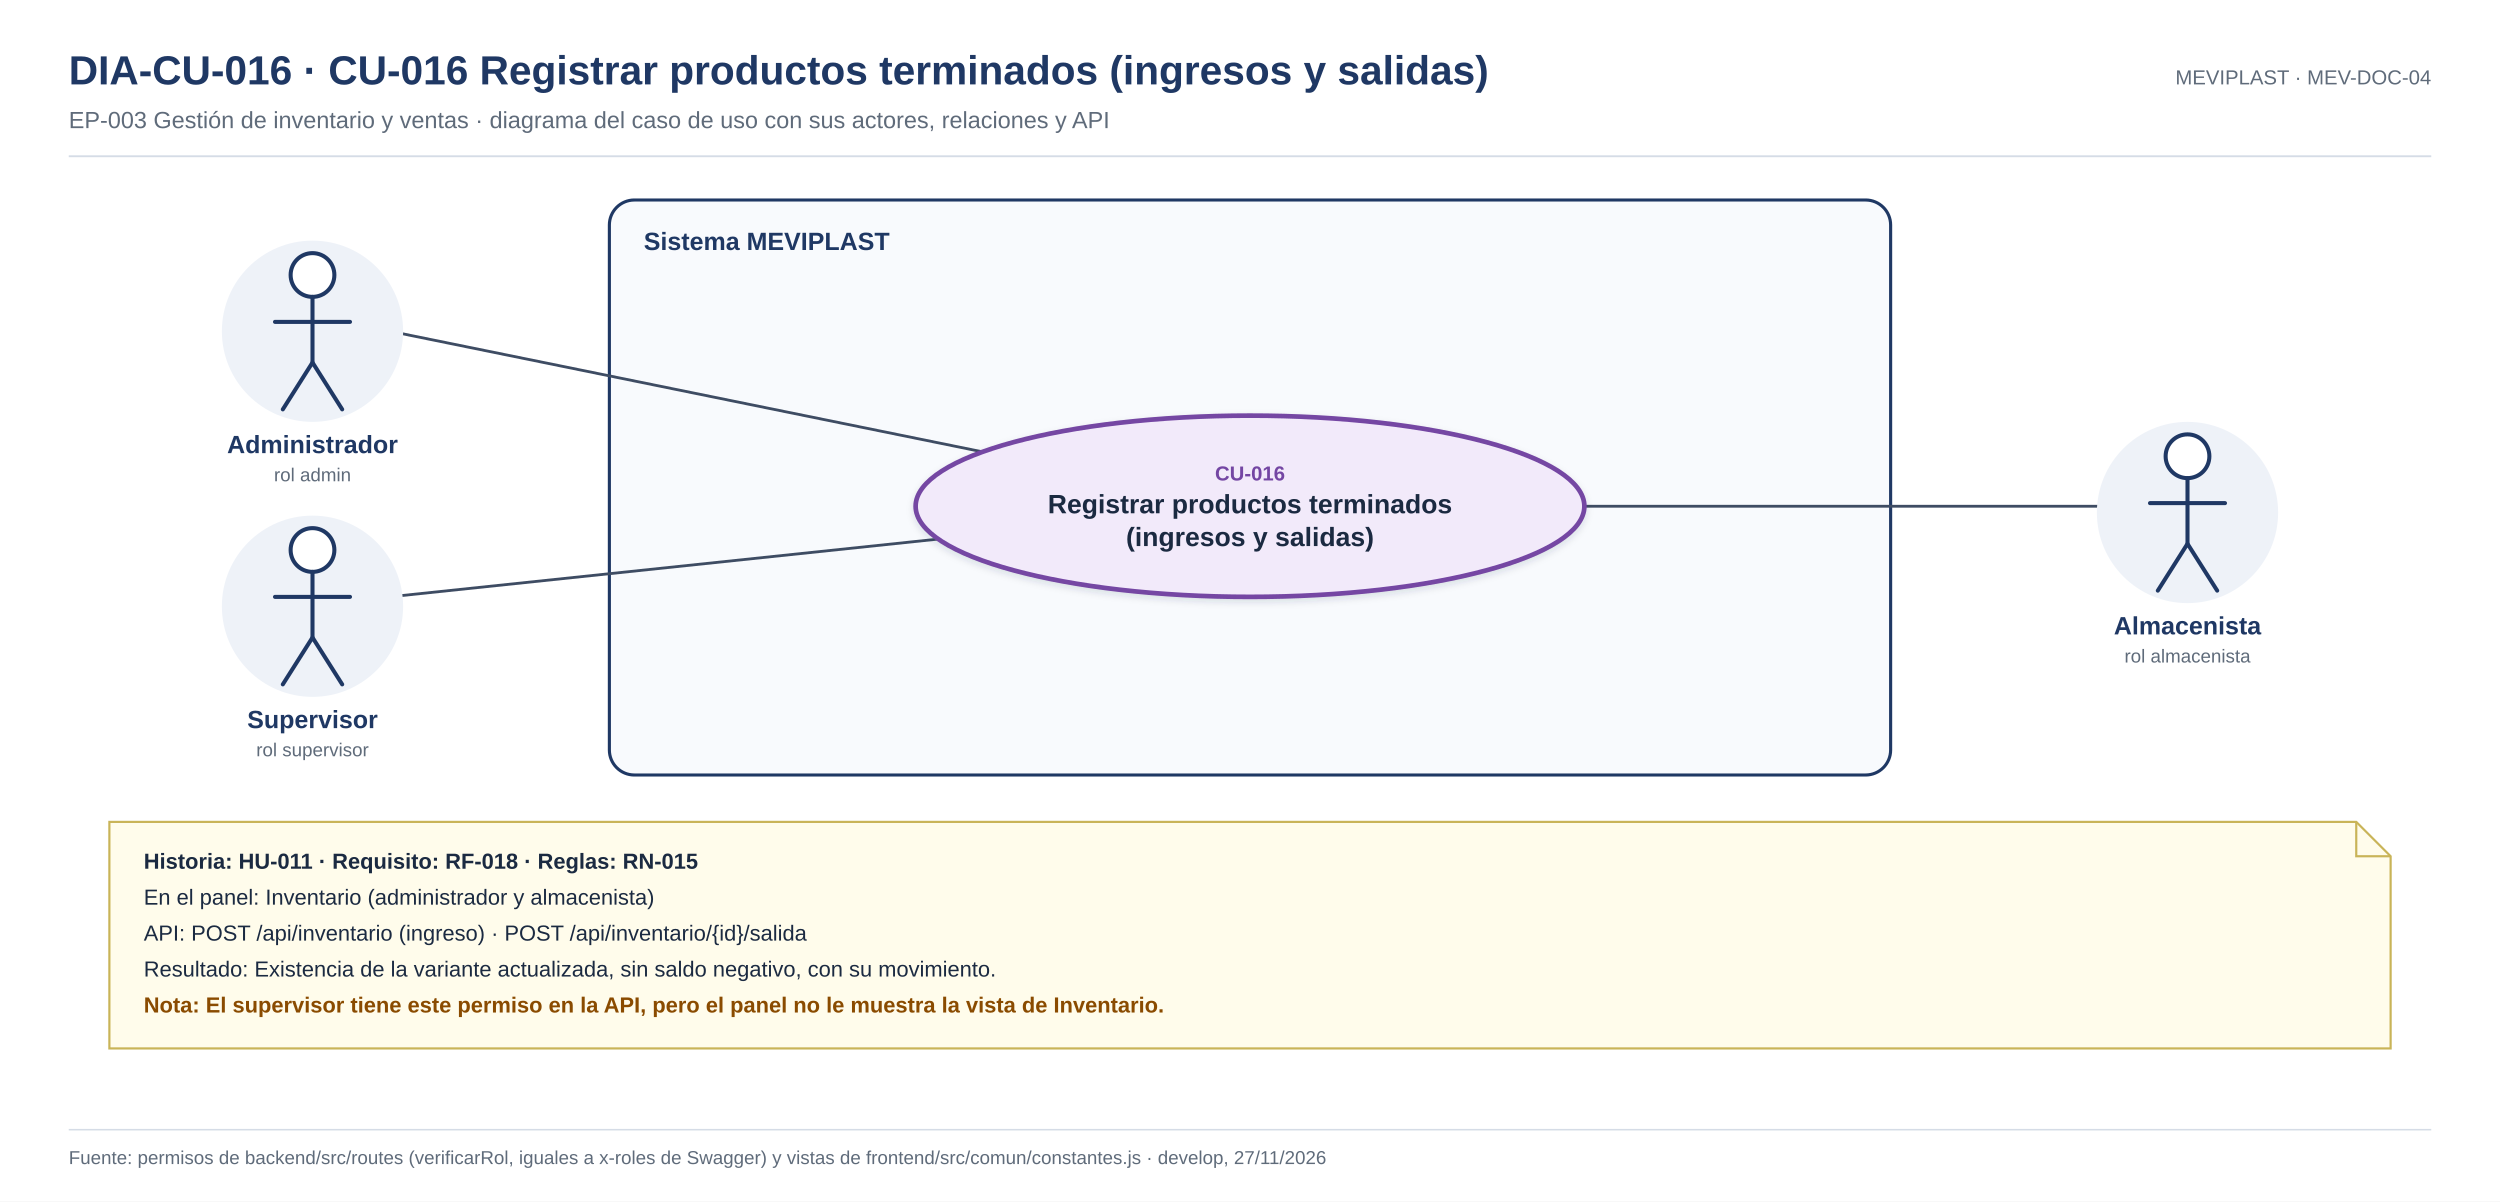
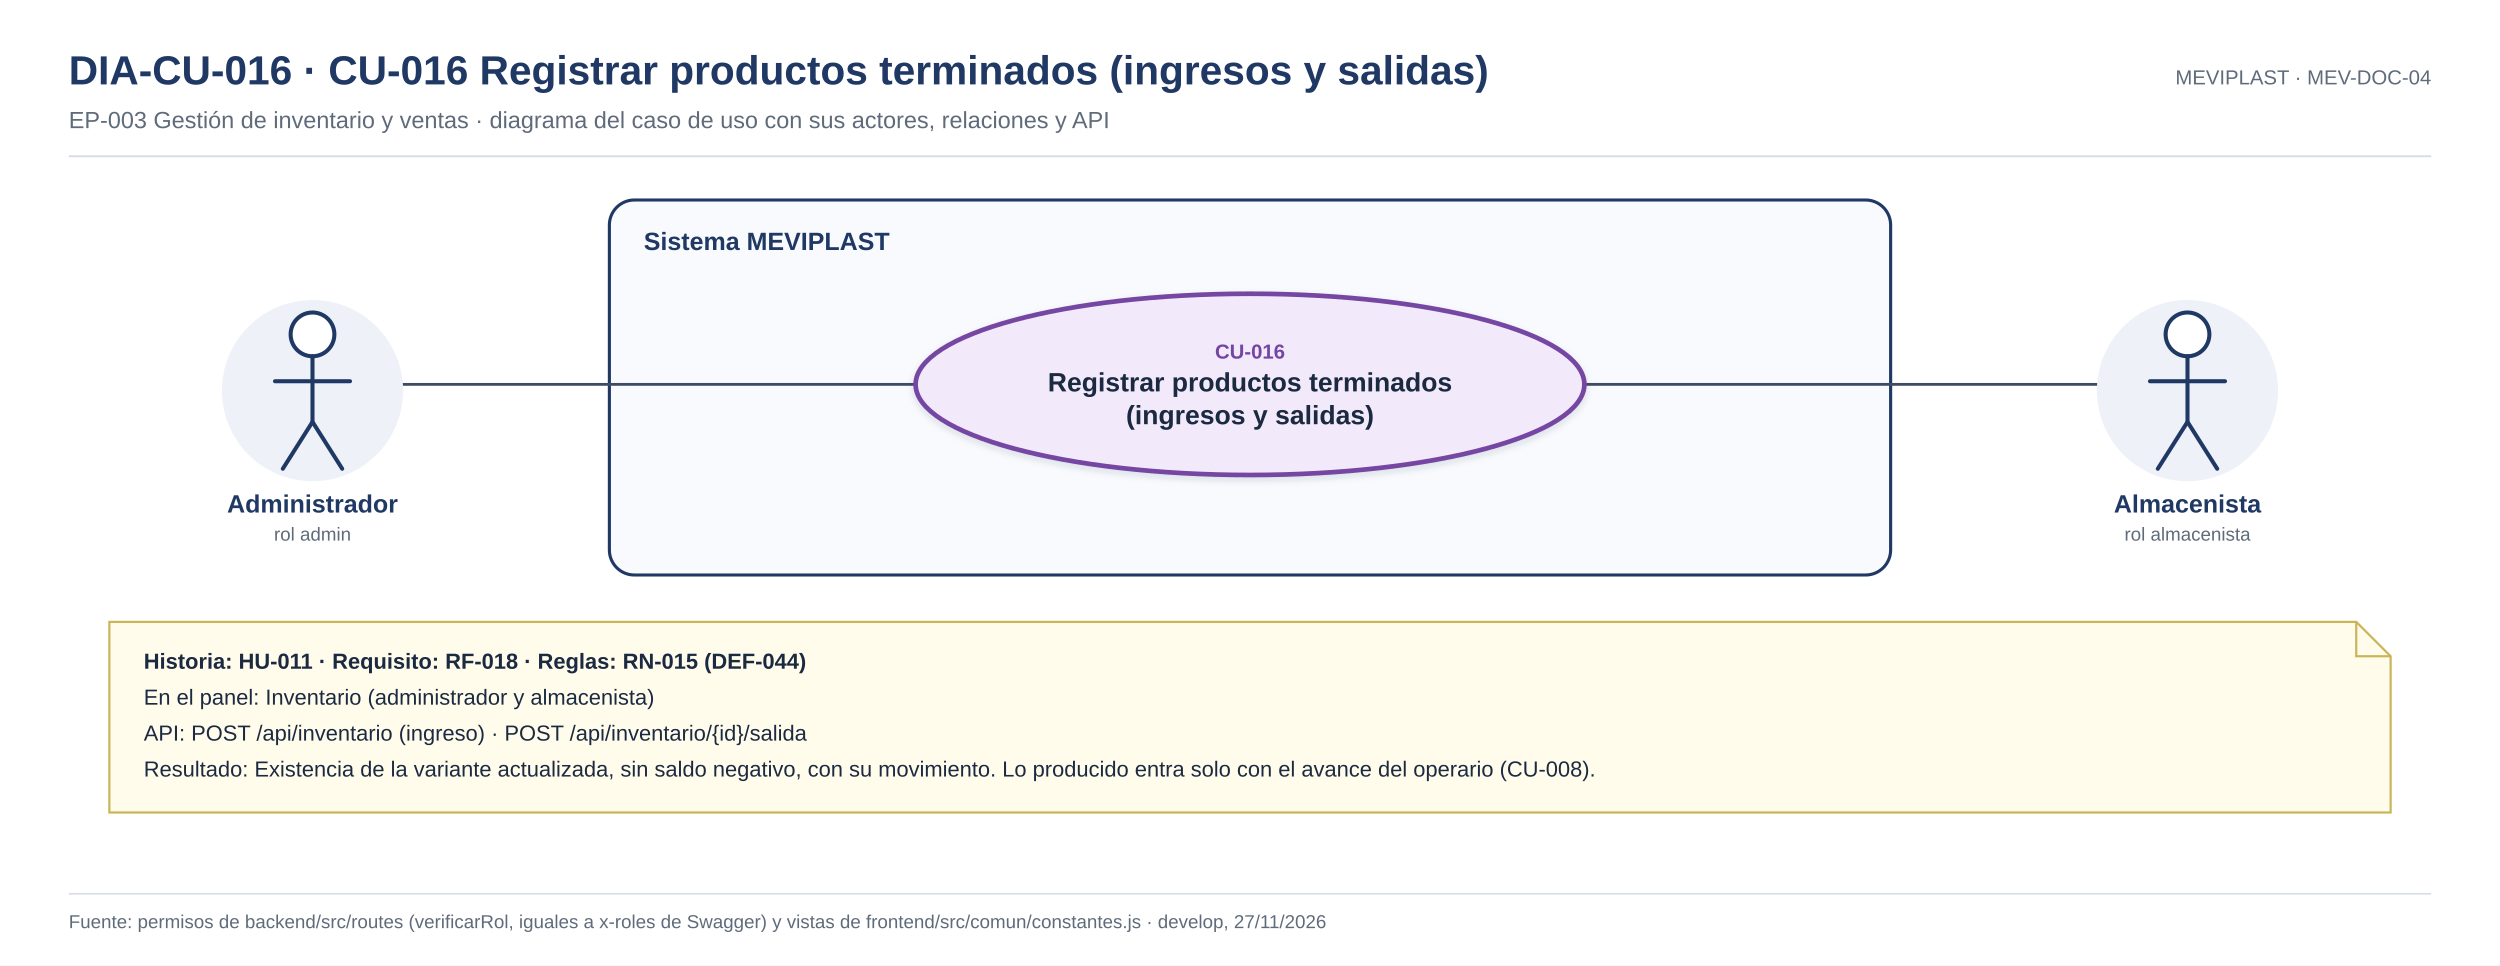
- <svg xmlns="http://www.w3.org/2000/svg" width="1600" height="769" viewBox="0 0 1600 769" font-family="Segoe UI, Arial, Helvetica, sans-serif">
+ <svg xmlns="http://www.w3.org/2000/svg" width="1600" height="618" viewBox="0 0 1600 618" font-family="Segoe UI, Arial, Helvetica, sans-serif">
  <defs>
    <filter id="sombra" x="-10%" y="-20%" width="120%" height="150%">
      <feDropShadow dx="0" dy="2" stdDeviation="2.4" flood-color="#1B2A41" flood-opacity="0.13" />
    </filter>
  </defs>
-   <rect width="1600" height="769" fill="#ffffff" />
+   <rect width="1600" height="618" fill="#ffffff" />
  <text x="44" y="54" font-size="26" font-weight="700" fill="#1F3864" text-anchor="start">DIA-CU-016 · CU-016 Registrar productos terminados (ingresos y salidas)</text>
  <text x="44" y="82" font-size="15" font-weight="400" fill="#5F6B7A" text-anchor="start">EP-003 Gestión de inventario y ventas · diagrama del caso de uso con sus actores, relaciones y API</text>
  <text x="1556" y="54" font-size="13" font-weight="400" fill="#5F6B7A" text-anchor="end">MEVIPLAST · MEV-DOC-04</text>
  <line x1="44" y1="100" x2="1556" y2="100" stroke="#D5DCE6" stroke-width="1.2" />
-   <rect x="390" y="128" width="820" height="368" rx="16" fill="#F8FAFD" stroke="#1F3864" stroke-width="2" />
+   <rect x="390" y="128" width="820" height="240" rx="16" fill="#F8FAFD" stroke="#1F3864" stroke-width="2" />
  <text x="412" y="160" font-size="16" font-weight="700" fill="#1F3864" text-anchor="start">Sistema MEVIPLAST</text>
-   <line x1="230" y1="208" x2="628.9" y2="289.2" stroke="#3E4C63" stroke-width="1.8" />
-   <line x1="230" y1="384" x2="600.5" y2="345" stroke="#3E4C63" stroke-width="1.8" />
-   <line x1="1370" y1="324" x2="1014" y2="324" stroke="#3E4C63" stroke-width="1.8" />
+   <line x1="230" y1="246" x2="586" y2="246" stroke="#3E4C63" stroke-width="1.8" />
+   <line x1="1370" y1="246" x2="1014" y2="246" stroke="#3E4C63" stroke-width="1.8" />
  <g filter="url(#sombra)">
-     <ellipse cx="800" cy="324" rx="214" ry="58" fill="#F2EAFA" stroke="#7446A3" stroke-width="3" />
+     <ellipse cx="800" cy="246" rx="214" ry="58" fill="#F2EAFA" stroke="#7446A3" stroke-width="3" />
  </g>
-   <text x="800" y="307.5" font-size="13" font-weight="700" fill="#7446A3" text-anchor="middle">CU-016</text>
-   <text x="800" y="328.5" font-size="17" font-weight="600" fill="#1B2A41" text-anchor="middle">Registrar productos terminados</text>
-   <text x="800" y="349.5" font-size="17" font-weight="600" fill="#1B2A41" text-anchor="middle">(ingresos y salidas)</text>
-   <circle cx="200" cy="212" r="58" fill="#EEF2F8" />
-   <circle cx="200" cy="176" r="14" fill="#fff" stroke="#1F3864" stroke-width="2.6" />
-   <line x1="200" y1="190" x2="200" y2="232" stroke="#1F3864" stroke-width="2.6" stroke-linecap="round" />
-   <line x1="176" y1="206" x2="224" y2="206" stroke="#1F3864" stroke-width="2.6" stroke-linecap="round" />
-   <polyline points="181,262 200,232 219,262" fill="none" stroke="#1F3864" stroke-width="2.6" stroke-linecap="round" stroke-linejoin="round" />
-   <text x="200" y="290" font-size="16" font-weight="700" fill="#1F3864" text-anchor="middle">Administrador</text>
-   <text x="200" y="308" font-size="12" font-weight="400" fill="#5F6B7A" text-anchor="middle">rol admin</text>
-   <circle cx="200" cy="388" r="58" fill="#EEF2F8" />
-   <circle cx="200" cy="352" r="14" fill="#fff" stroke="#1F3864" stroke-width="2.6" />
-   <line x1="200" y1="366" x2="200" y2="408" stroke="#1F3864" stroke-width="2.6" stroke-linecap="round" />
-   <line x1="176" y1="382" x2="224" y2="382" stroke="#1F3864" stroke-width="2.6" stroke-linecap="round" />
-   <polyline points="181,438 200,408 219,438" fill="none" stroke="#1F3864" stroke-width="2.6" stroke-linecap="round" stroke-linejoin="round" />
-   <text x="200" y="466" font-size="16" font-weight="700" fill="#1F3864" text-anchor="middle">Supervisor</text>
-   <text x="200" y="484" font-size="12" font-weight="400" fill="#5F6B7A" text-anchor="middle">rol supervisor</text>
-   <circle cx="1400" cy="328" r="58" fill="#EEF2F8" />
-   <circle cx="1400" cy="292" r="14" fill="#fff" stroke="#1F3864" stroke-width="2.6" />
-   <line x1="1400" y1="306" x2="1400" y2="348" stroke="#1F3864" stroke-width="2.6" stroke-linecap="round" />
-   <line x1="1376" y1="322" x2="1424" y2="322" stroke="#1F3864" stroke-width="2.6" stroke-linecap="round" />
-   <polyline points="1381,378 1400,348 1419,378" fill="none" stroke="#1F3864" stroke-width="2.6" stroke-linecap="round" stroke-linejoin="round" />
-   <text x="1400" y="406" font-size="16" font-weight="700" fill="#1F3864" text-anchor="middle">Almacenista</text>
-   <text x="1400" y="424" font-size="12" font-weight="400" fill="#5F6B7A" text-anchor="middle">rol almacenista</text>
-   <path d="M70 526 h1438 l22 22 v123 h-1460 z" fill="#FFFCEB" stroke="#C9B458" stroke-width="1.4" />
-   <path d="M1508 526 v22 h22" fill="none" stroke="#C9B458" stroke-width="1.4" />
-   <text x="92" y="556" font-size="14" font-weight="600" fill="#1B2A41" text-anchor="start">Historia: HU-011   ·   Requisito: RF-018   ·   Reglas: RN-015</text>
-   <text x="92" y="579" font-size="14" font-weight="400" fill="#1B2A41" text-anchor="start">En el panel: Inventario (administrador y almacenista)</text>
-   <text x="92" y="602" font-size="14" font-weight="400" fill="#1B2A41" text-anchor="start">API: POST /api/inventario (ingreso)   ·   POST /api/inventario/{id}/salida</text>
-   <text x="92" y="625" font-size="14" font-weight="400" fill="#1B2A41" text-anchor="start">Resultado: Existencia de la variante actualizada, sin saldo negativo, con su movimiento.</text>
-   <text x="92" y="648" font-size="14" font-weight="600" fill="#8A4B00" text-anchor="start">Nota: El supervisor tiene este permiso en la API, pero el panel no le muestra la vista de Inventario.</text>
-   <line x1="44" y1="723" x2="1556" y2="723" stroke="#D5DCE6" stroke-width="1" />
-   <text x="44" y="745" font-size="12" font-weight="400" fill="#5F6B7A" text-anchor="start">Fuente: permisos de backend/src/routes (verificarRol, iguales a x-roles de Swagger) y vistas de frontend/src/comun/constantes.js · develop, 27/11/2026</text>
+   <text x="800" y="229.5" font-size="13" font-weight="700" fill="#7446A3" text-anchor="middle">CU-016</text>
+   <text x="800" y="250.5" font-size="17" font-weight="600" fill="#1B2A41" text-anchor="middle">Registrar productos terminados</text>
+   <text x="800" y="271.5" font-size="17" font-weight="600" fill="#1B2A41" text-anchor="middle">(ingresos y salidas)</text>
+   <circle cx="200" cy="250" r="58" fill="#EEF2F8" />
+   <circle cx="200" cy="214" r="14" fill="#fff" stroke="#1F3864" stroke-width="2.6" />
+   <line x1="200" y1="228" x2="200" y2="270" stroke="#1F3864" stroke-width="2.6" stroke-linecap="round" />
+   <line x1="176" y1="244" x2="224" y2="244" stroke="#1F3864" stroke-width="2.6" stroke-linecap="round" />
+   <polyline points="181,300 200,270 219,300" fill="none" stroke="#1F3864" stroke-width="2.6" stroke-linecap="round" stroke-linejoin="round" />
+   <text x="200" y="328" font-size="16" font-weight="700" fill="#1F3864" text-anchor="middle">Administrador</text>
+   <text x="200" y="346" font-size="12" font-weight="400" fill="#5F6B7A" text-anchor="middle">rol admin</text>
+   <circle cx="1400" cy="250" r="58" fill="#EEF2F8" />
+   <circle cx="1400" cy="214" r="14" fill="#fff" stroke="#1F3864" stroke-width="2.6" />
+   <line x1="1400" y1="228" x2="1400" y2="270" stroke="#1F3864" stroke-width="2.6" stroke-linecap="round" />
+   <line x1="1376" y1="244" x2="1424" y2="244" stroke="#1F3864" stroke-width="2.6" stroke-linecap="round" />
+   <polyline points="1381,300 1400,270 1419,300" fill="none" stroke="#1F3864" stroke-width="2.6" stroke-linecap="round" stroke-linejoin="round" />
+   <text x="1400" y="328" font-size="16" font-weight="700" fill="#1F3864" text-anchor="middle">Almacenista</text>
+   <text x="1400" y="346" font-size="12" font-weight="400" fill="#5F6B7A" text-anchor="middle">rol almacenista</text>
+   <path d="M70 398 h1438 l22 22 v100 h-1460 z" fill="#FFFCEB" stroke="#C9B458" stroke-width="1.4" />
+   <path d="M1508 398 v22 h22" fill="none" stroke="#C9B458" stroke-width="1.4" />
+   <text x="92" y="428" font-size="14" font-weight="600" fill="#1B2A41" text-anchor="start">Historia: HU-011   ·   Requisito: RF-018   ·   Reglas: RN-015 (DEF-044)</text>
+   <text x="92" y="451" font-size="14" font-weight="400" fill="#1B2A41" text-anchor="start">En el panel: Inventario (administrador y almacenista)</text>
+   <text x="92" y="474" font-size="14" font-weight="400" fill="#1B2A41" text-anchor="start">API: POST /api/inventario (ingreso)   ·   POST /api/inventario/{id}/salida</text>
+   <text x="92" y="497" font-size="14" font-weight="400" fill="#1B2A41" text-anchor="start">Resultado: Existencia de la variante actualizada, sin saldo negativo, con su movimiento. Lo producido entra solo con el avance del operario (CU-008).</text>
+   <line x1="44" y1="572" x2="1556" y2="572" stroke="#D5DCE6" stroke-width="1" />
+   <text x="44" y="594" font-size="12" font-weight="400" fill="#5F6B7A" text-anchor="start">Fuente: permisos de backend/src/routes (verificarRol, iguales a x-roles de Swagger) y vistas de frontend/src/comun/constantes.js · develop, 27/11/2026</text>
</svg>
